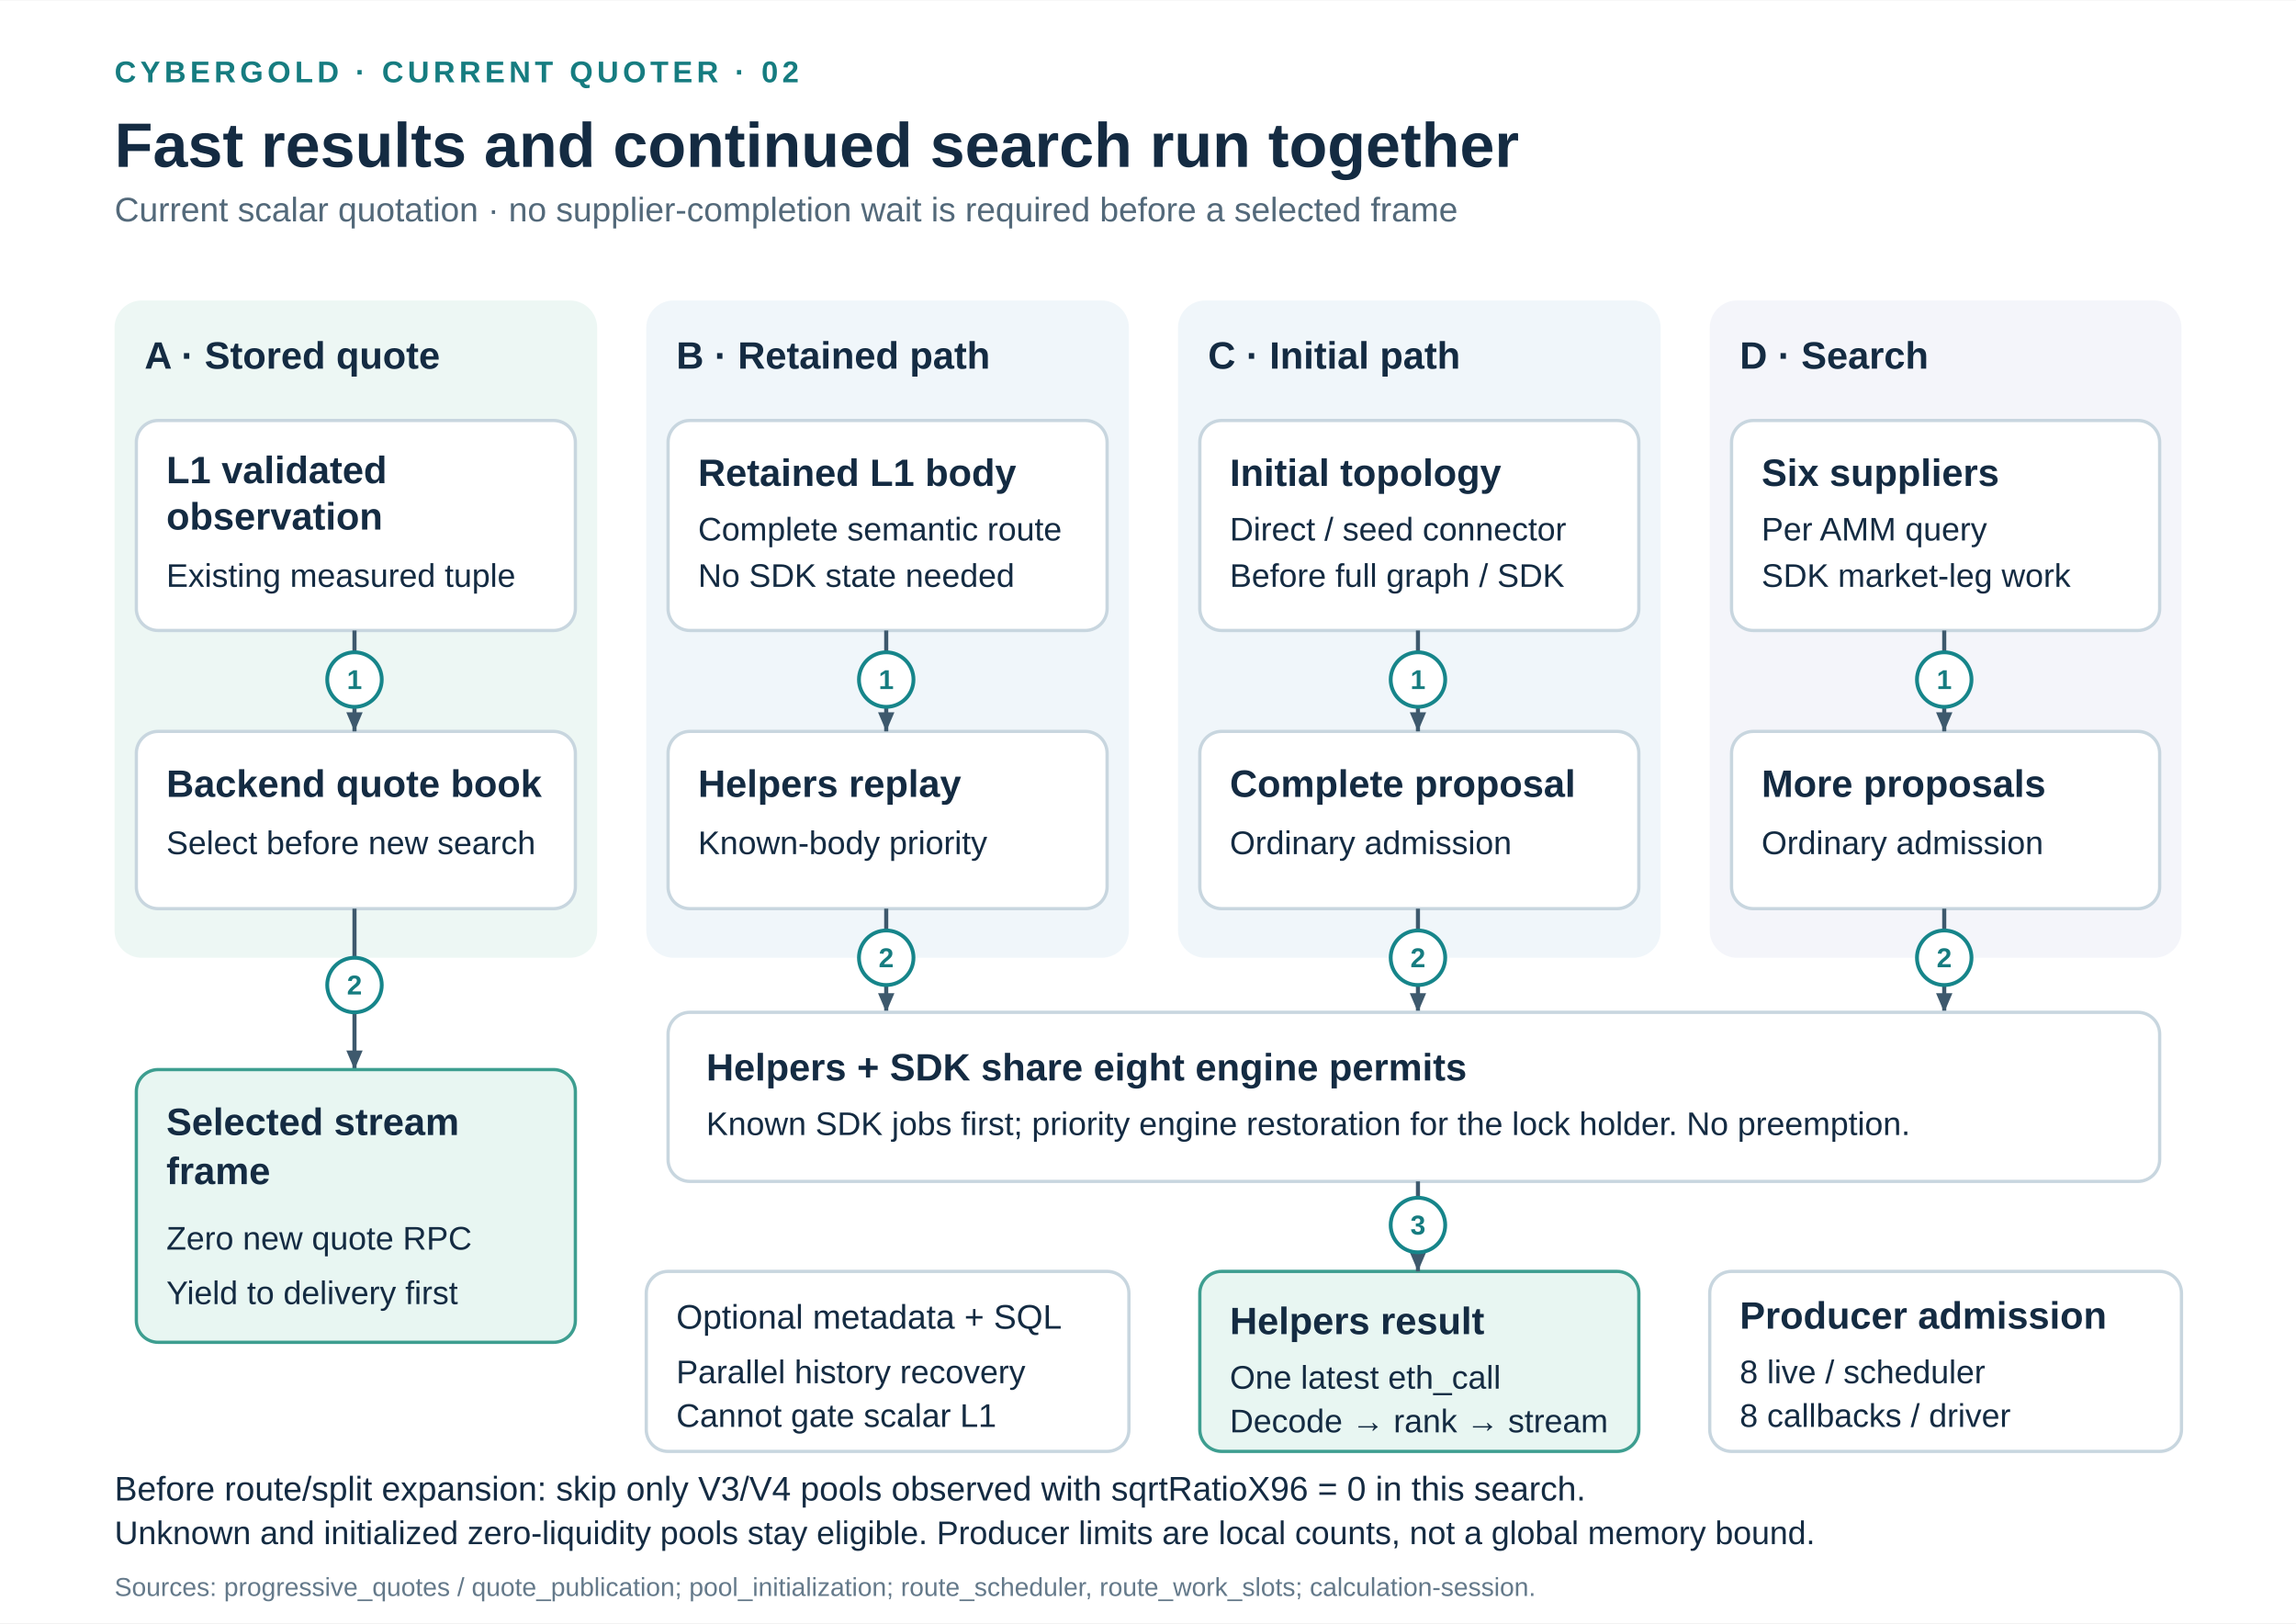
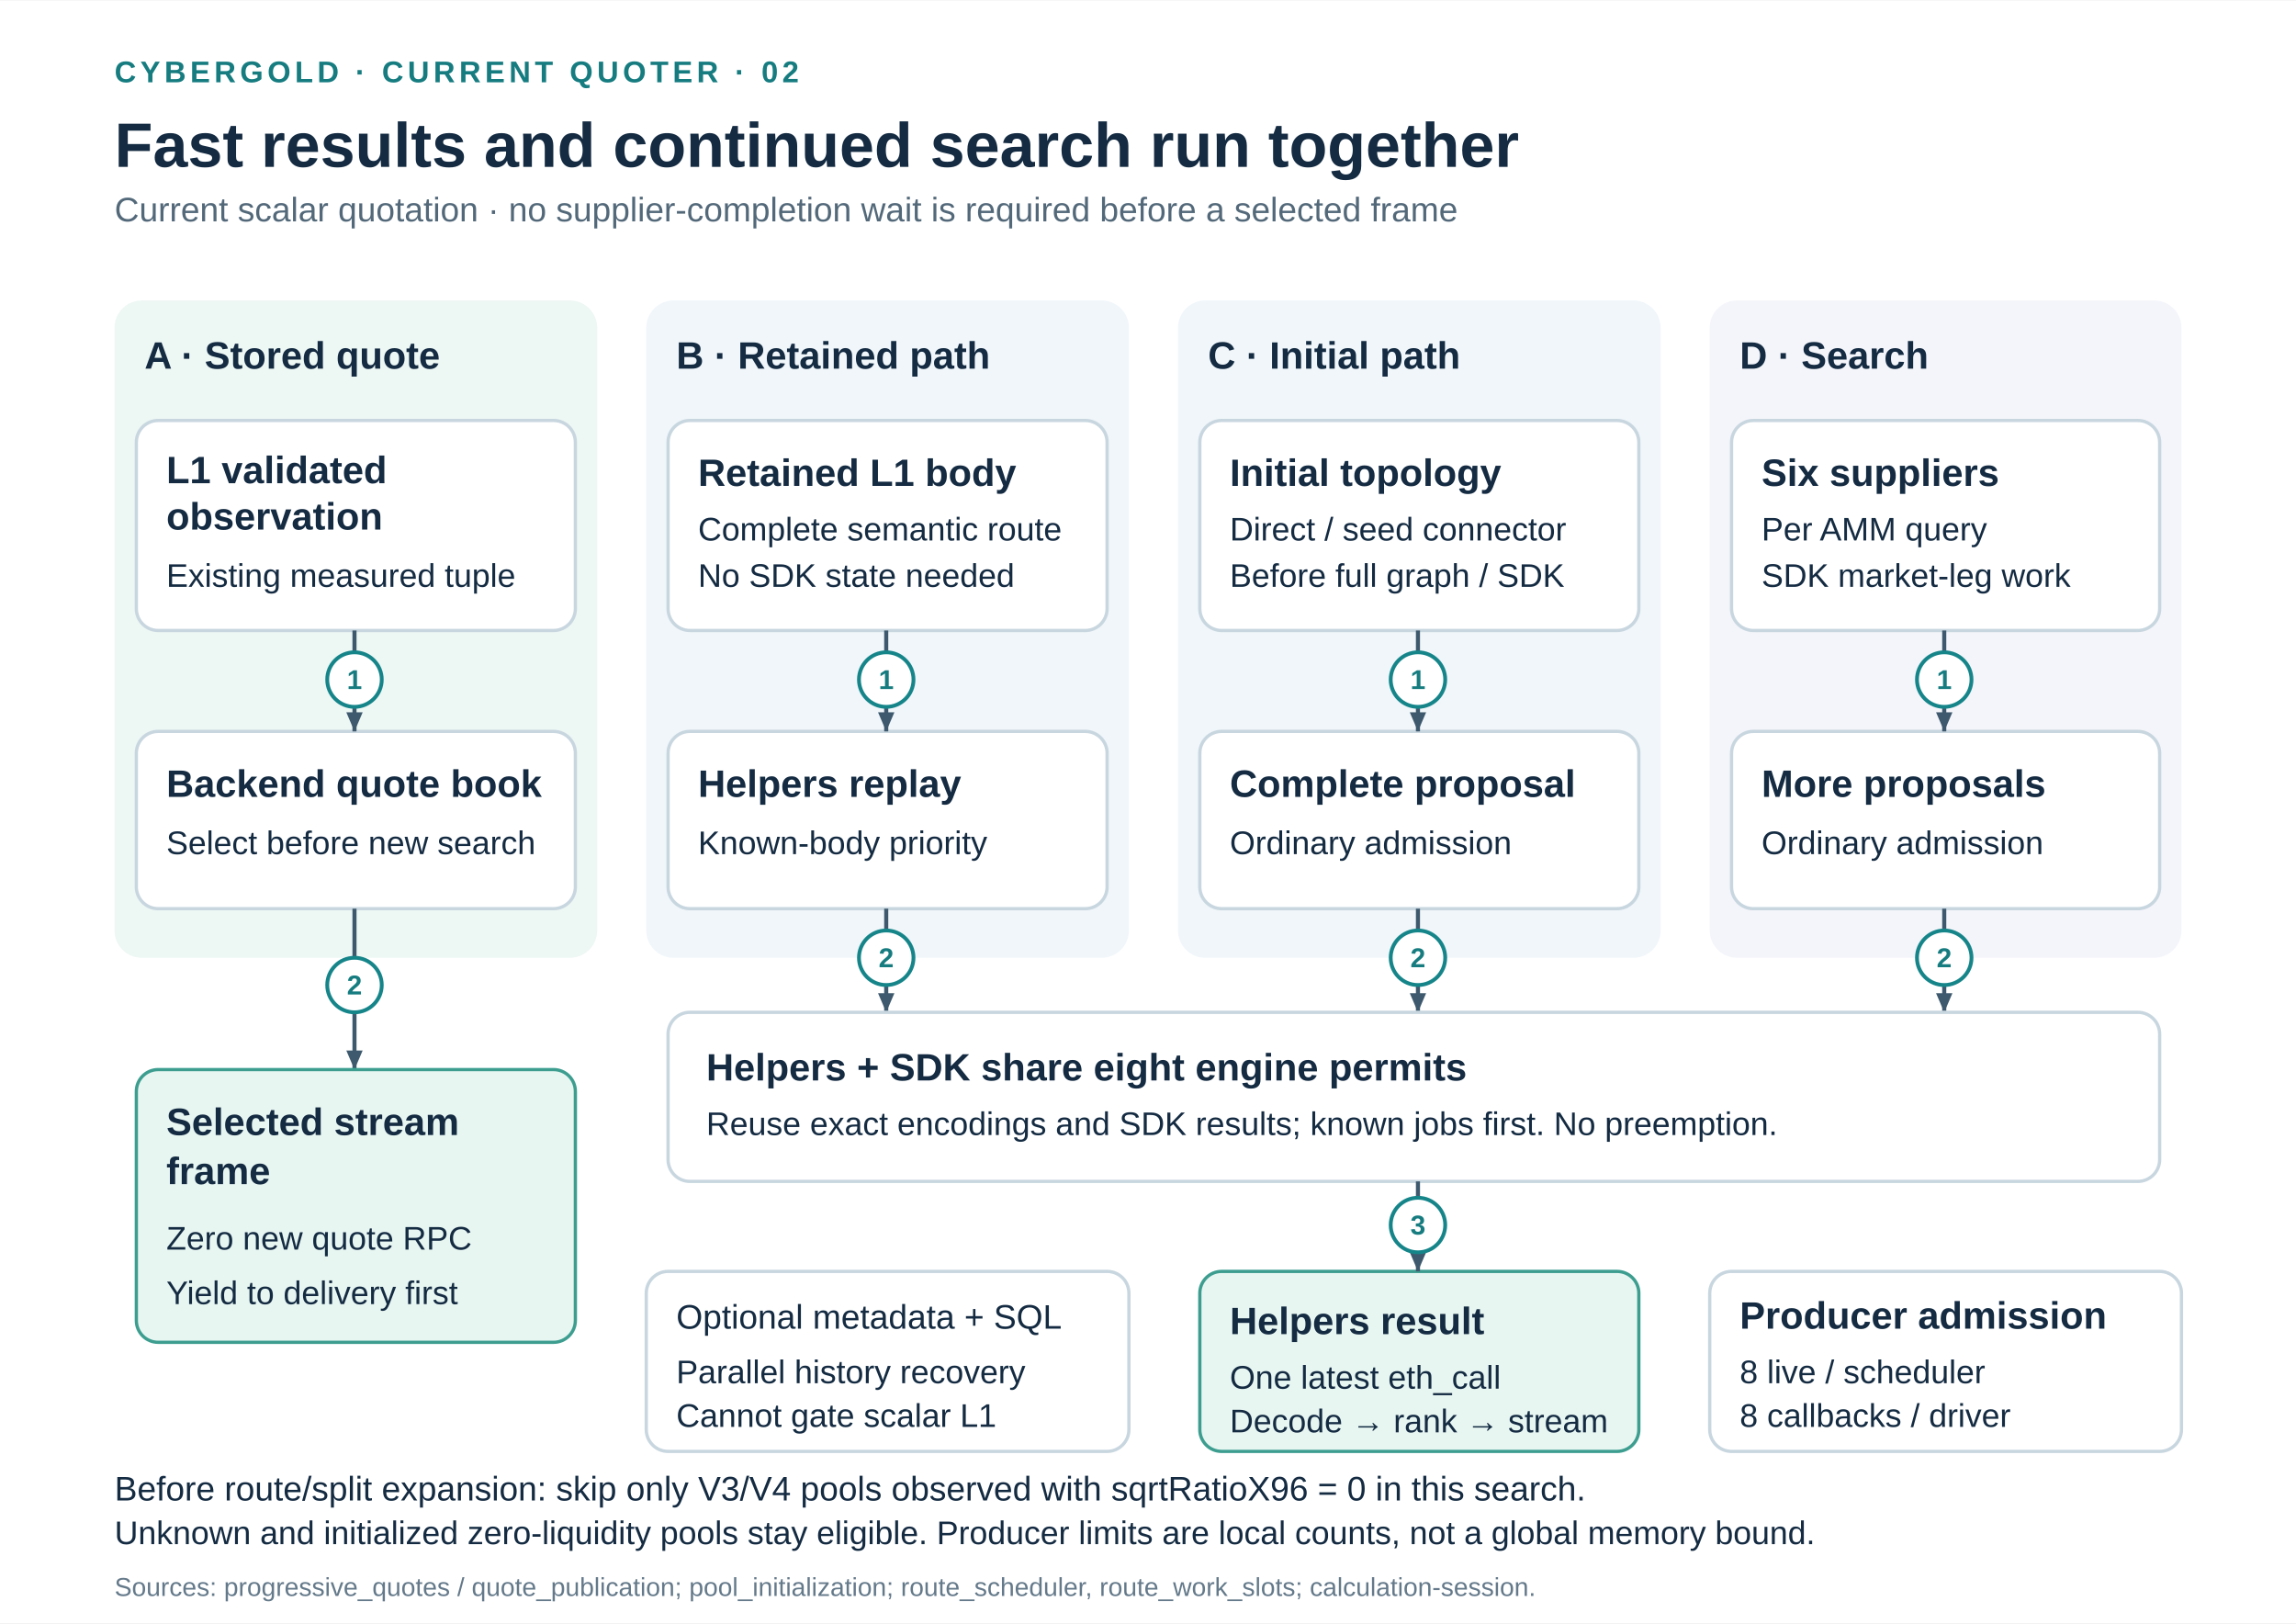
<svg xmlns="http://www.w3.org/2000/svg" width="297mm" height="210mm" viewBox="0 0 842 595" role="img" aria-labelledby="title desc">
  <defs>
    <marker id="arrow" markerWidth="8" markerHeight="8" refX="7" refY="4" orient="auto">
      <path d="M0 0 L8 4 L0 8 Z" fill="#3e596d" />
    </marker>
    <style>
    text{font-family:Arial,Helvetica,sans-serif;fill:#142b42}
    .eyebrow{font-size:11px;font-weight:700;letter-spacing:1.5px;fill:#167c80}
    .title{font-size:23px;font-weight:700}
    .subtitle{font-size:12.5px;fill:#53697a}
    .lane-label{font-size:10px;font-weight:700;letter-spacing:1.2px;fill:#53697a}
    .node{fill:#fff;stroke:#c8d6df;stroke-width:1.2}
    .fresh{fill:#e8f6f2;stroke:#3d9e90;stroke-width:1.2}
    .heading{font-size:14px;font-weight:700}
    .body{font-size:12px}
    .body-large{font-size:12.5px}
    .muted{fill:#53697a}
    .line{fill:none;stroke:#3e596d;stroke-width:1.5}
    .bus{fill:none;stroke:#3e596d;stroke-width:1.5}
    .dashed{fill:none;stroke:#8a9cab;stroke-width:1.3;stroke-dasharray:4 4}
    .step{fill:#fff;stroke:#16858a;stroke-width:1.4}
    .step-text{font-size:10px;font-weight:700;fill:#167c80;text-anchor:middle;dominant-baseline:central}
    .source{font-size:9.5px;fill:#64798a}
  </style>
  </defs>
  <rect width="842" height="595" fill="#fff" />
  <text x="42" y="30" class="eyebrow">CYBERGOLD · CURRENT QUOTER · 02</text>
  <text x="42" y="61" class="title">Fast results and continued search run together</text>
  <text x="42" y="81" class="subtitle">Current scalar quotation · no supplier-completion wait is required before a selected frame</text>
  <rect x="42" y="110" width="177" height="241" rx="10" fill="#edf7f4" />
  <rect x="237" y="110" width="177" height="241" rx="10" fill="#f0f6fa" />
  <rect x="432" y="110" width="177" height="241" rx="10" fill="#f0f6fa" />
  <rect x="627" y="110" width="173" height="241" rx="10" fill="#f4f5fa" />
  <text x="53" y="135" class="heading">A · Stored quote</text>
  <text x="248" y="135" class="heading">B · Retained path</text>
  <text x="443" y="135" class="heading">C · Initial path</text>
  <text x="638" y="135" class="heading">D · Search</text>
  <rect x="50" y="154" width="161" height="77" rx="8" class="node" />
  <text x="61" y="177" class="heading">L1 validated</text>
  <text x="61" y="194" class="heading">observation</text>
  <text x="61" y="215" class="body">Existing measured tuple</text>
  <rect x="245" y="154" width="161" height="77" rx="8" class="node" />
  <text x="256" y="178" class="heading">Retained L1 body</text>
  <text x="256" y="198" class="body">Complete semantic route</text>
  <text x="256" y="215" class="body">No SDK state needed</text>
  <rect x="440" y="154" width="161" height="77" rx="8" class="node" />
  <text x="451" y="178" class="heading">Initial topology</text>
  <text x="451" y="198" class="body">Direct / seed connector</text>
  <text x="451" y="215" class="body">Before full graph / SDK</text>
  <rect x="635" y="154" width="157" height="77" rx="8" class="node" />
  <text x="646" y="178" class="heading">Six suppliers</text>
  <text x="646" y="198" class="body">Per AMM query</text>
  <text x="646" y="215" class="body">SDK market-leg work</text>
  <rect x="50" y="268" width="161" height="65" rx="8" class="node" />
  <text x="61" y="292" class="heading">Backend quote book</text>
  <text x="61" y="313" class="body">Select before new search</text>
  <rect x="245" y="268" width="161" height="65" rx="8" class="node" />
  <text x="256" y="292" class="heading">Helpers replay</text>
  <text x="256" y="313" class="body">Known-body priority</text>
  <rect x="440" y="268" width="161" height="65" rx="8" class="node" />
  <text x="451" y="292" class="heading">Complete proposal</text>
  <text x="451" y="313" class="body">Ordinary admission</text>
  <rect x="635" y="268" width="157" height="65" rx="8" class="node" />
  <text x="646" y="292" class="heading">More proposals</text>
  <text x="646" y="313" class="body">Ordinary admission</text>
  <path d="M130 231 V268" class="line" />
  <polygon points="130.00,268.00 127.00,261.00 133.00,261.00" fill="#3e596d" />
  <circle cx="130" cy="249" r="10" class="step" />
  <text x="130" y="249" class="step-text">1</text>
  <path d="M325 231 V268" class="line" />
  <polygon points="325.00,268.00 322.00,261.00 328.00,261.00" fill="#3e596d" />
  <circle cx="325" cy="249" r="10" class="step" />
  <text x="325" y="249" class="step-text">1</text>
  <path d="M520 231 V268" class="line" />
  <polygon points="520.00,268.00 517.00,261.00 523.00,261.00" fill="#3e596d" />
  <circle cx="520" cy="249" r="10" class="step" />
  <text x="520" y="249" class="step-text">1</text>
  <path d="M713 231 V268" class="line" />
  <polygon points="713.00,268.00 710.00,261.00 716.00,261.00" fill="#3e596d" />
  <circle cx="713" cy="249" r="10" class="step" />
  <text x="713" y="249" class="step-text">1</text>
  <path d="M130 333 V392" class="line" />
  <polygon points="130.00,392.00 127.00,385.00 133.00,385.00" fill="#3e596d" />
  <circle cx="130" cy="361" r="10" class="step" />
  <text x="130" y="361" class="step-text">2</text>
  <path d="M325 333 V371" class="line" />
  <polygon points="325.00,371.00 322.00,364.00 328.00,364.00" fill="#3e596d" />
  <circle cx="325" cy="351" r="10" class="step" />
  <text x="325" y="351" class="step-text">2</text>
  <path d="M520 333 V371" class="line" />
  <polygon points="520.00,371.00 517.00,364.00 523.00,364.00" fill="#3e596d" />
  <circle cx="520" cy="351" r="10" class="step" />
  <text x="520" y="351" class="step-text">2</text>
  <path d="M713 333 V371" class="line" />
  <polygon points="713.00,371.00 710.00,364.00 716.00,364.00" fill="#3e596d" />
  <circle cx="713" cy="351" r="10" class="step" />
  <text x="713" y="351" class="step-text">2</text>
  <rect x="245" y="371" width="547" height="62" rx="8" class="node" />
  <text x="259" y="396" class="heading">Helpers + SDK share eight engine permits</text>
-   <text x="259" y="416" class="body">Known SDK jobs first; priority engine restoration for the lock holder. No preemption.</text>
+   <text x="259" y="416" class="body">Reuse exact encodings and SDK results; known jobs first. No preemption.</text>
  <rect x="50" y="392" width="161" height="100" rx="8" class="fresh" />
  <text x="61" y="416" class="heading">Selected stream</text>
  <text x="61" y="434" class="heading">frame</text>
  <text x="61" y="458" class="body">Zero new quote RPC</text>
  <text x="61" y="478" class="body">Yield to delivery first</text>
  <rect x="440" y="466" width="161" height="66" rx="8" class="fresh" />
  <text x="451" y="489" class="heading">Helpers result</text>
  <text x="451" y="509" class="body">One latest eth_call</text>
  <text x="451" y="525" class="body">Decode → rank → stream</text>
  <path d="M520 433 V466" class="line" />
  <polygon points="520.00,466.00 517.00,459.00 523.00,459.00" fill="#3e596d" />
  <circle cx="520" cy="449" r="10" class="step" />
  <text x="520" y="449" class="step-text">3</text>
  <rect x="237" y="466" width="177" height="66" rx="8" class="node" />
  <text x="248" y="487" class="body-large">Optional metadata + SQL</text>
  <text x="248" y="507" class="body">Parallel history recovery</text>
  <text x="248" y="523" class="body">Cannot gate scalar L1</text>
  <rect x="627" y="466" width="173" height="66" rx="8" class="node" />
  <text x="638" y="487" class="heading">Producer admission</text>
  <text x="638" y="507" class="body">8 live / scheduler</text>
  <text x="638" y="523" class="body">8 callbacks / driver</text>
  <text x="42" y="550" class="body-large">Before route/split expansion: skip only V3/V4 pools observed with sqrtRatioX96 = 0 in this search.</text>
  <text x="42" y="566" class="body">Unknown and initialized zero-liquidity pools stay eligible. Producer limits are local counts, not a global memory bound.</text>
  <text x="42" y="585" class="source">Sources: progressive_quotes / quote_publication; pool_initialization; route_scheduler, route_work_slots; calculation-session.</text>
</svg>
